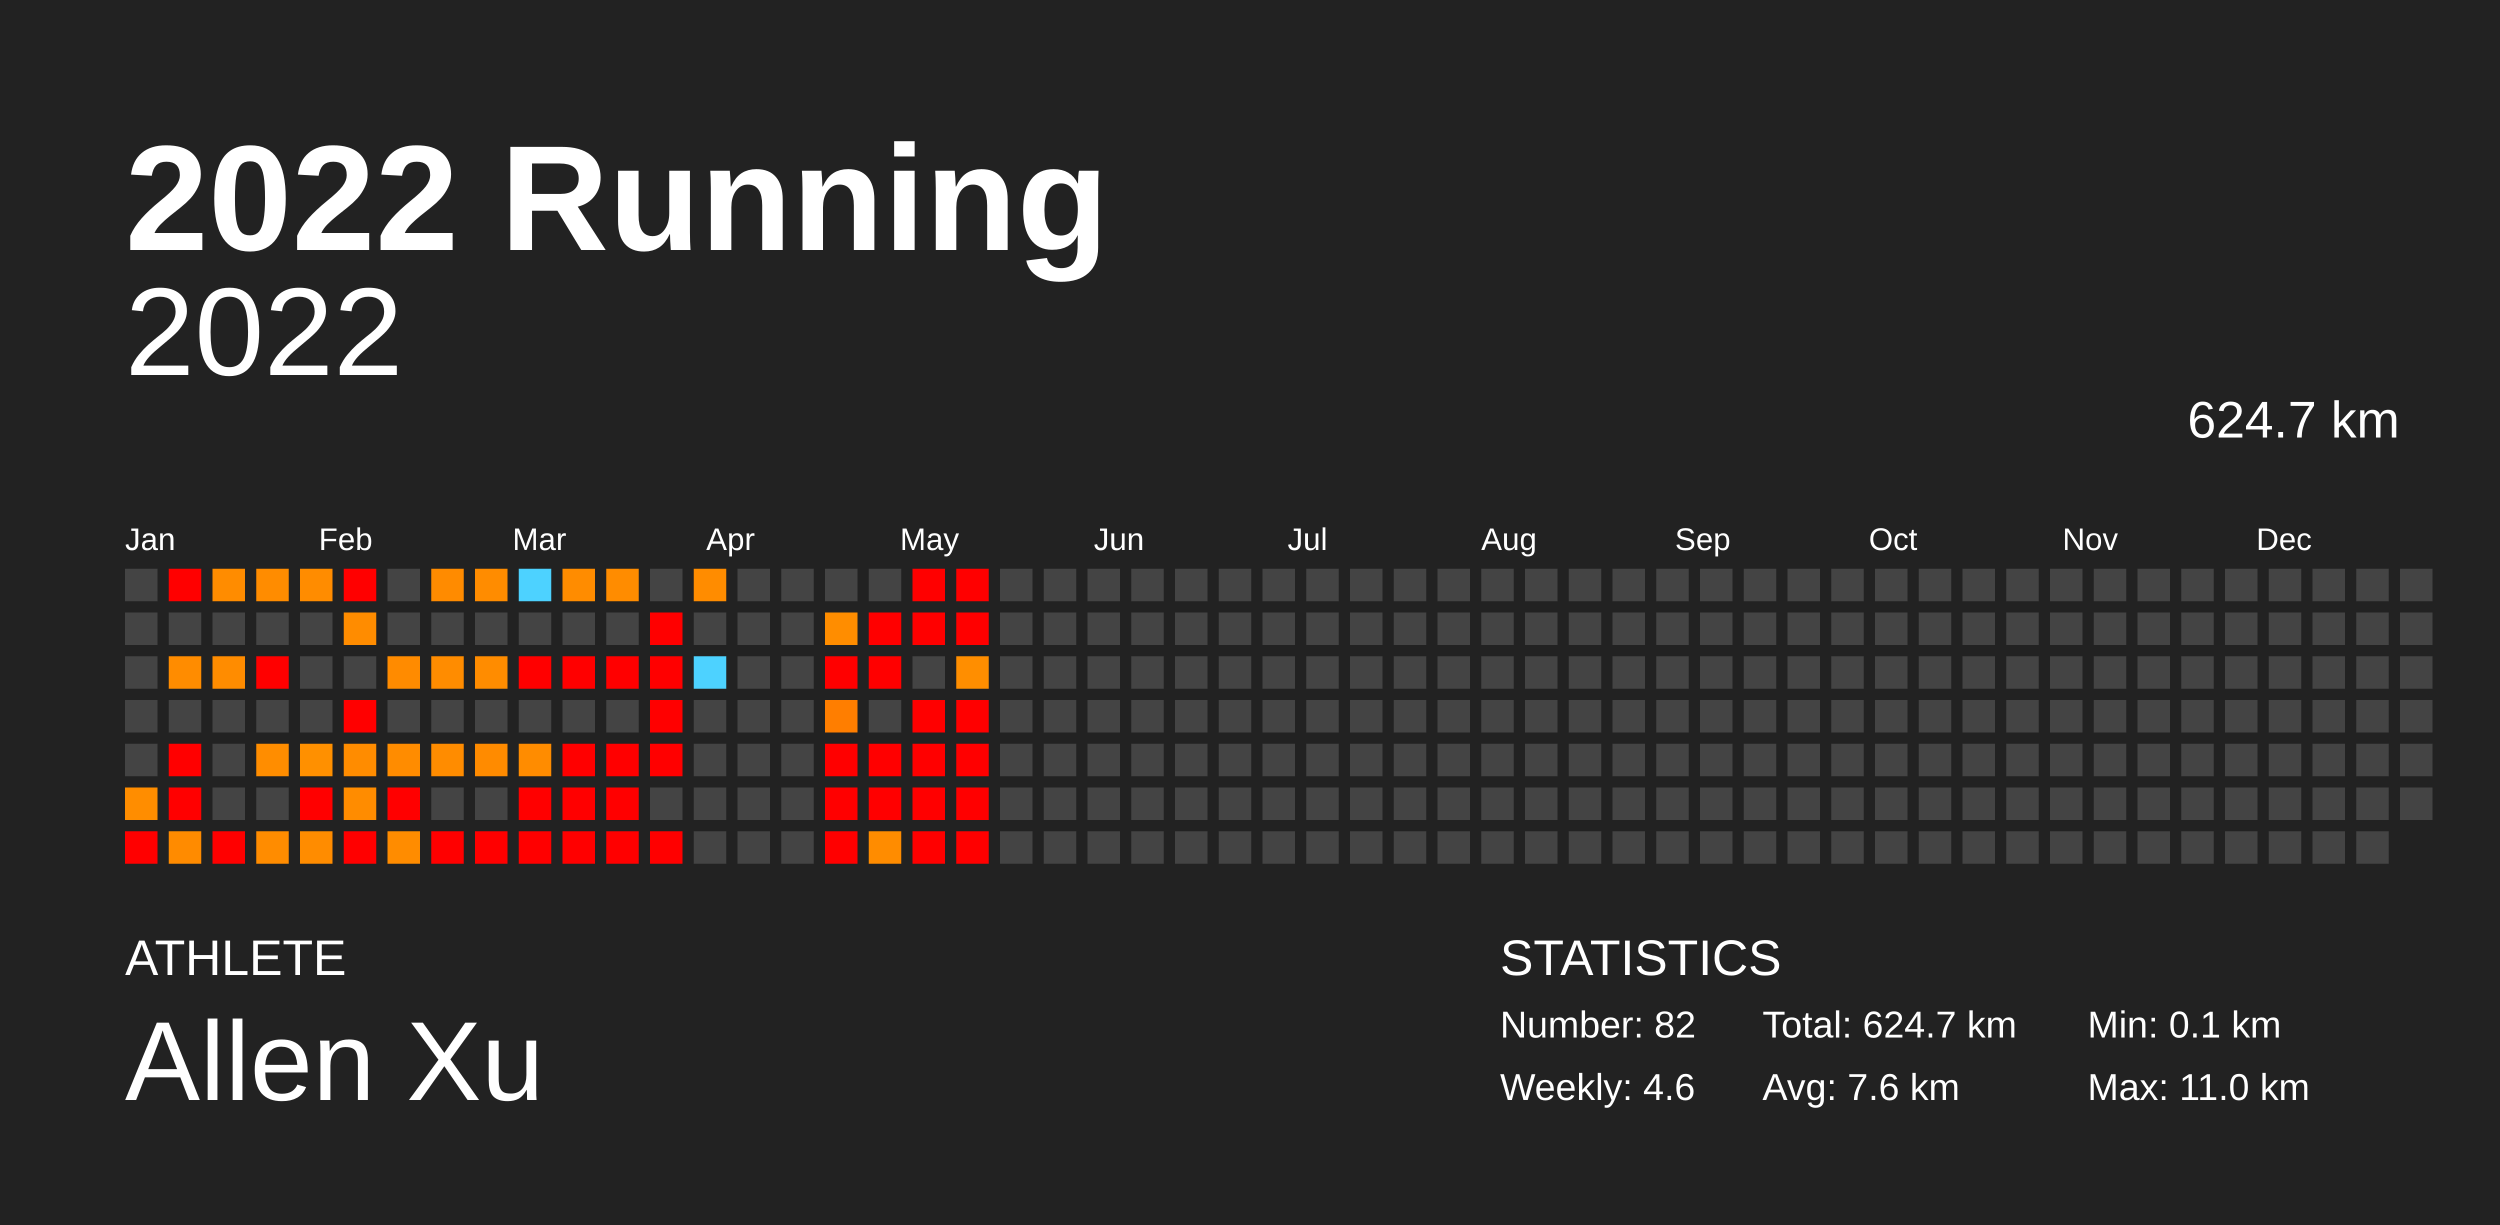
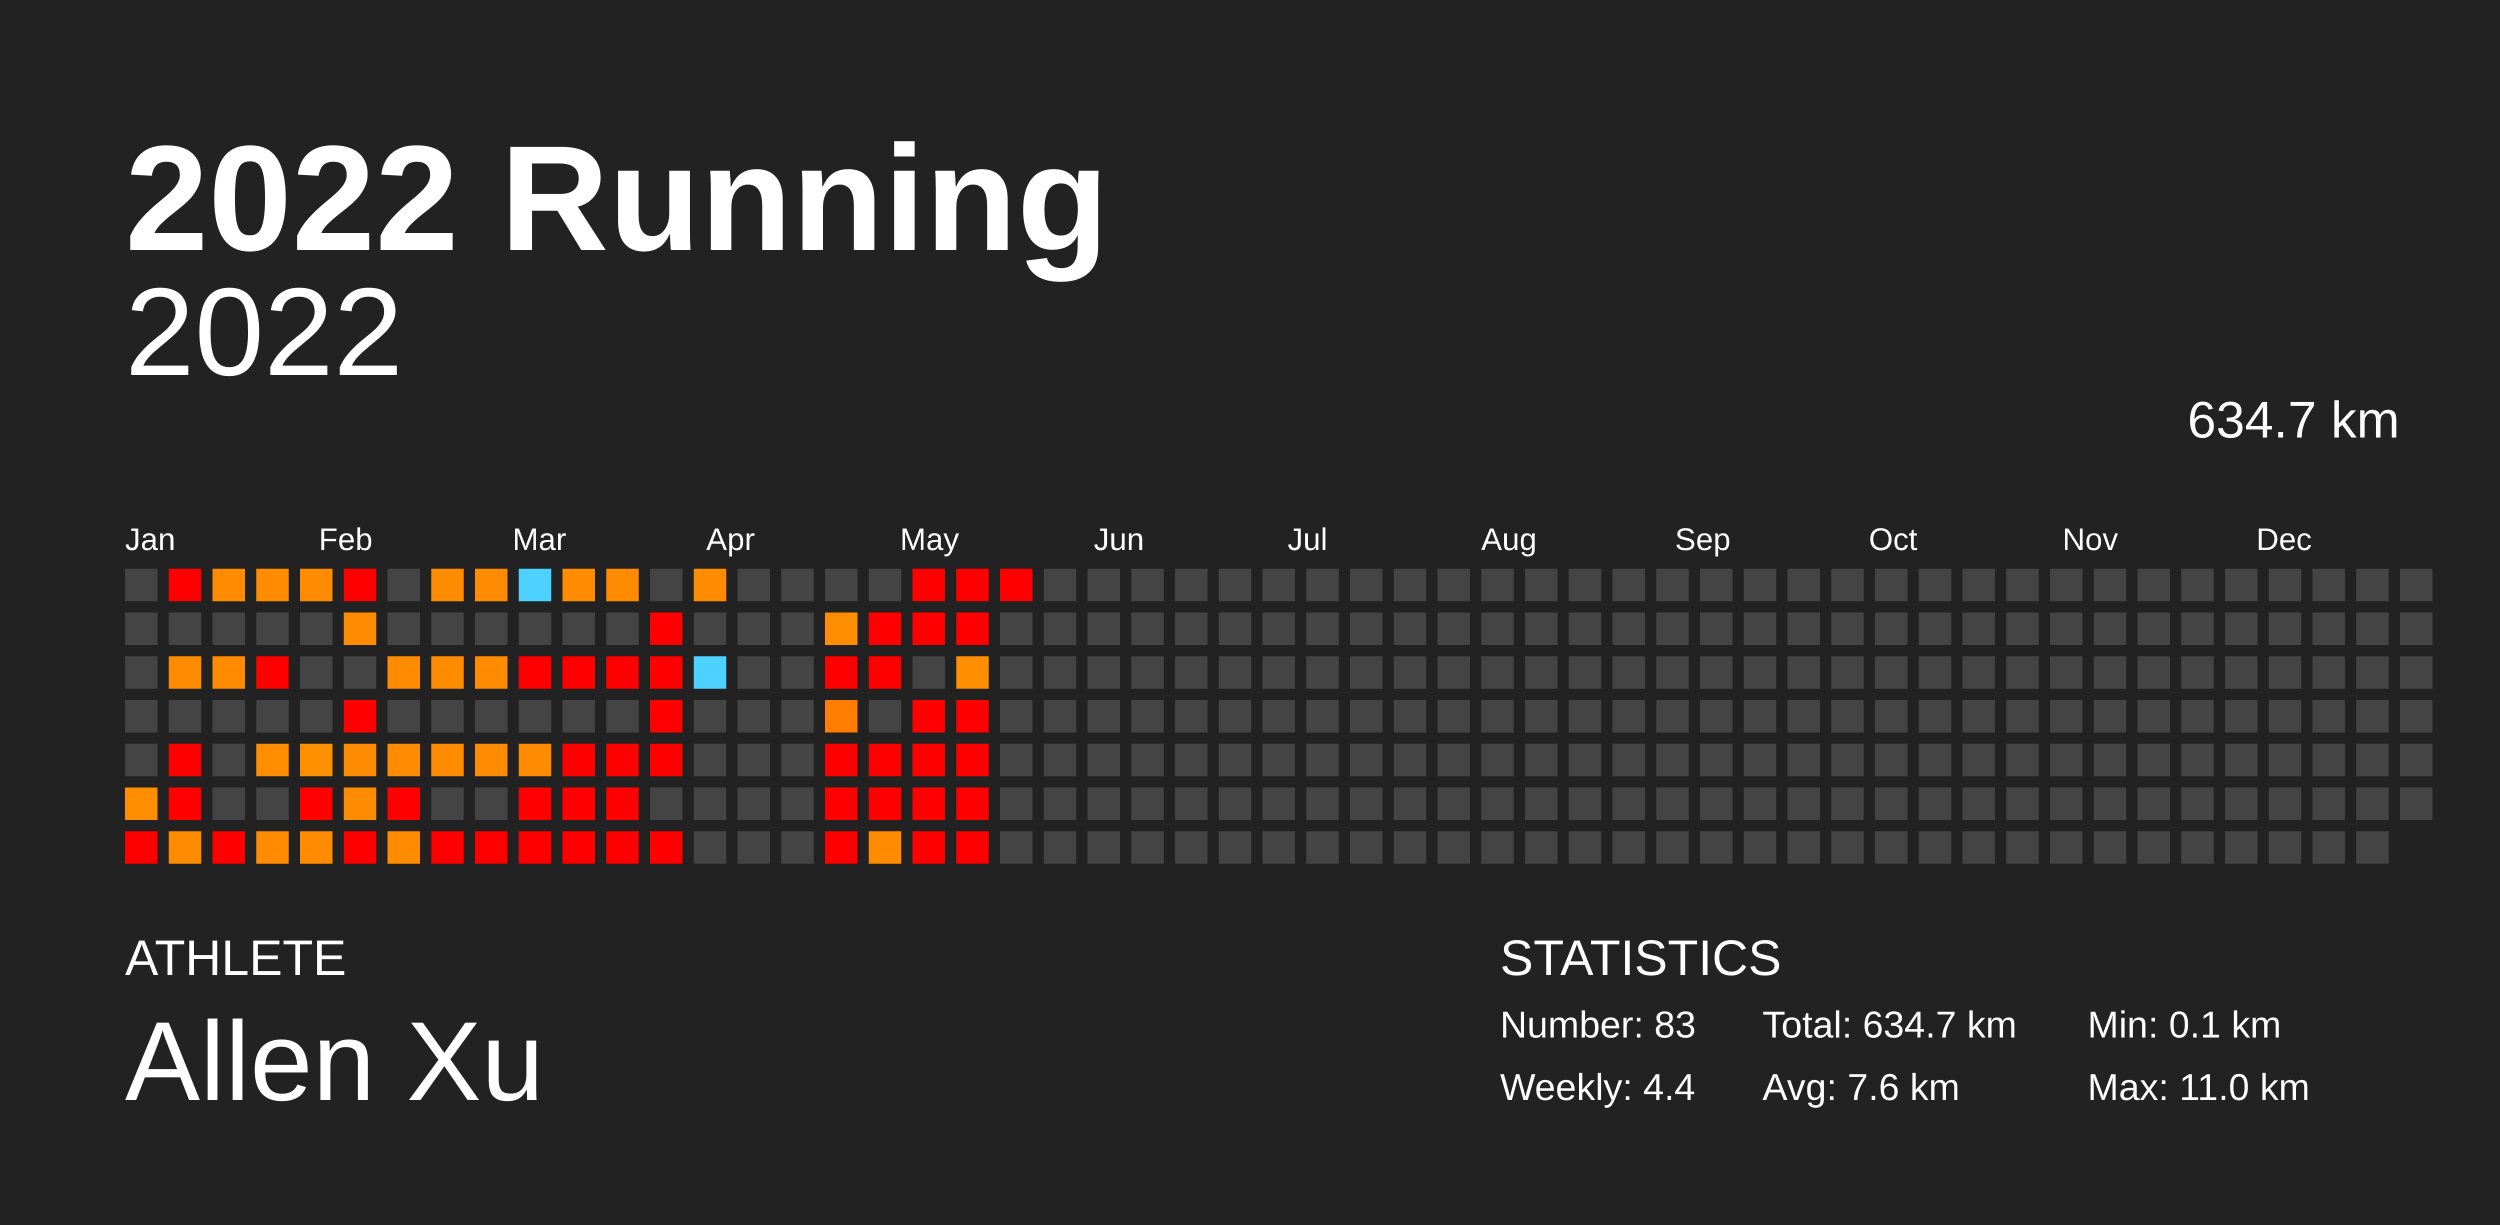
<svg xmlns="http://www.w3.org/2000/svg" baseProfile="full" height="98mm" version="1.1" viewBox="0,0,200,98" width="200mm">
  <defs />
  <rect fill="#222222" height="98" width="200" x="0" y="0" />
  <text fill="#FFFFFF" style="font-size:12px; font-family:Arial; font-weight:bold;" x="10" y="20">2022 Running</text>
  <text fill="#FFFFFF" style="font-size:4px; font-family:Arial" x="10" y="78">ATHLETE</text>
  <text fill="#FFFFFF" style="font-size:9px; font-family:Arial" x="10" y="88">Allen Xu</text>
  <text fill="#FFFFFF" style="font-size:4px; font-family:Arial" x="120" y="78">STATISTICS</text>
-   <text fill="#FFFFFF" style="font-size:3px; font-family:Arial" x="120" y="83">Number: 82</text>
-   <text fill="#FFFFFF" style="font-size:3px; font-family:Arial" x="120" y="88">Weekly: 4.6</text>
-   <text fill="#FFFFFF" style="font-size:3px; font-family:Arial" x="141" y="83">Total: 624.7 km</text>
+   <text fill="#FFFFFF" style="font-size:3px; font-family:Arial" x="120" y="83">Number: 83</text>
+   <text fill="#FFFFFF" style="font-size:3px; font-family:Arial" x="120" y="88">Weekly: 4.4</text>
+   <text fill="#FFFFFF" style="font-size:3px; font-family:Arial" x="141" y="83">Total: 634.7 km</text>
  <text fill="#FFFFFF" style="font-size:3px; font-family:Arial" x="141" y="88">Avg: 7.6 km</text>
  <text fill="#FFFFFF" style="font-size:3px; font-family:Arial" x="167" y="83">Min: 0.1 km</text>
  <text fill="#FFFFFF" style="font-size:3px; font-family:Arial" x="167" y="88">Max: 11.0 km</text>
  <text alignment-baseline="hanging" fill="#FFFFFF" style="font-size:10.0px; font-family:Arial;" x="10" y="30">2022</text>
-   <text alignment-baseline="hanging" fill="#FFFFFF" style="font-size:4.125px; font-family:Arial;" x="175" y="35">624.7 km</text>
+   <text alignment-baseline="hanging" fill="#FFFFFF" style="font-size:4.125px; font-family:Arial;" x="175" y="35">634.7 km</text>
  <text fill="#FFFFFF" style="font-size:2.5px; font-family:Arial" x="10.0" y="44">Jan</text>
  <text fill="#FFFFFF" style="font-size:2.5px; font-family:Arial" x="25.5" y="44">Feb</text>
  <text fill="#FFFFFF" style="font-size:2.5px; font-family:Arial" x="41.0" y="44">Mar</text>
  <text fill="#FFFFFF" style="font-size:2.5px; font-family:Arial" x="56.5" y="44">Apr</text>
  <text fill="#FFFFFF" style="font-size:2.5px; font-family:Arial" x="72.0" y="44">May</text>
  <text fill="#FFFFFF" style="font-size:2.5px; font-family:Arial" x="87.5" y="44">Jun</text>
  <text fill="#FFFFFF" style="font-size:2.5px; font-family:Arial" x="103.0" y="44">Jul</text>
  <text fill="#FFFFFF" style="font-size:2.5px; font-family:Arial" x="118.5" y="44">Aug</text>
  <text fill="#FFFFFF" style="font-size:2.5px; font-family:Arial" x="134.0" y="44">Sep</text>
  <text fill="#FFFFFF" style="font-size:2.5px; font-family:Arial" x="149.5" y="44">Oct</text>
  <text fill="#FFFFFF" style="font-size:2.5px; font-family:Arial" x="165.0" y="44">Nov</text>
  <text fill="#FFFFFF" style="font-size:2.5px; font-family:Arial" x="180.5" y="44">Dec</text>
  <rect fill="#444444" height="2.6" width="2.6" x="10.0" y="45.5" />
  <rect fill="#444444" height="2.6" width="2.6" x="10.0" y="49.0" />
  <rect fill="#444444" height="2.6" width="2.6" x="10.0" y="52.5" />
  <rect fill="#444444" height="2.6" width="2.6" x="10.0" y="56.0" />
  <rect fill="#444444" height="2.6" width="2.6" x="10.0" y="59.5" />
  <rect fill="#ff8d00" height="2.6" width="2.6" x="10.0" y="63.0" />
  <rect fill="red" height="2.6" width="2.6" x="10.0" y="66.5" />
  <rect fill="red" height="2.6" width="2.6" x="13.5" y="45.5" />
  <rect fill="#444444" height="2.6" width="2.6" x="13.5" y="49.0" />
  <rect fill="#ff8c00" height="2.6" width="2.6" x="13.5" y="52.5" />
  <rect fill="#444444" height="2.6" width="2.6" x="13.5" y="56.0" />
  <rect fill="red" height="2.6" width="2.6" x="13.5" y="59.5" />
  <rect fill="red" height="2.6" width="2.6" x="13.5" y="63.0" />
  <rect fill="#ff8b00" height="2.6" width="2.6" x="13.5" y="66.5" />
  <rect fill="#ff8c00" height="2.6" width="2.6" x="17.0" y="45.5" />
  <rect fill="#444444" height="2.6" width="2.6" x="17.0" y="49.0" />
  <rect fill="#ff8c00" height="2.6" width="2.6" x="17.0" y="52.5" />
  <rect fill="#444444" height="2.6" width="2.6" x="17.0" y="56.0" />
  <rect fill="#444444" height="2.6" width="2.6" x="17.0" y="59.5" />
  <rect fill="#444444" height="2.6" width="2.6" x="17.0" y="63.0" />
  <rect fill="red" height="2.6" width="2.6" x="17.0" y="66.5" />
  <rect fill="#ff8c00" height="2.6" width="2.6" x="20.5" y="45.5" />
  <rect fill="#444444" height="2.6" width="2.6" x="20.5" y="49.0" />
  <rect fill="red" height="2.6" width="2.6" x="20.5" y="52.5" />
  <rect fill="#444444" height="2.6" width="2.6" x="20.5" y="56.0" />
  <rect fill="#ff8d00" height="2.6" width="2.6" x="20.5" y="59.5" />
  <rect fill="#444444" height="2.6" width="2.6" x="20.5" y="63.0" />
  <rect fill="#ff8c00" height="2.6" width="2.6" x="20.5" y="66.5" />
  <rect fill="#ff8c00" height="2.6" width="2.6" x="24.0" y="45.5" />
  <rect fill="#444444" height="2.6" width="2.6" x="24.0" y="49.0" />
  <rect fill="#444444" height="2.6" width="2.6" x="24.0" y="52.5" />
  <rect fill="#444444" height="2.6" width="2.6" x="24.0" y="56.0" />
  <rect fill="#ff9000" height="2.6" width="2.6" x="24.0" y="59.5" />
  <rect fill="red" height="2.6" width="2.6" x="24.0" y="63.0" />
  <rect fill="#ff8c00" height="2.6" width="2.6" x="24.0" y="66.5" />
  <rect fill="red" height="2.6" width="2.6" x="27.5" y="45.5" />
  <rect fill="#ff8c00" height="2.6" width="2.6" x="27.5" y="49.0" />
  <rect fill="#444444" height="2.6" width="2.6" x="27.5" y="52.5" />
  <rect fill="red" height="2.6" width="2.6" x="27.5" y="56.0" />
  <rect fill="#ff8c00" height="2.6" width="2.6" x="27.5" y="59.5" />
  <rect fill="#ff8c00" height="2.6" width="2.6" x="27.5" y="63.0" />
  <rect fill="red" height="2.6" width="2.6" x="27.5" y="66.5" />
  <rect fill="#444444" height="2.6" width="2.6" x="31.0" y="45.5" />
  <rect fill="#444444" height="2.6" width="2.6" x="31.0" y="49.0" />
  <rect fill="#ff8b00" height="2.6" width="2.6" x="31.0" y="52.5" />
  <rect fill="#444444" height="2.6" width="2.6" x="31.0" y="56.0" />
  <rect fill="#ff8c00" height="2.6" width="2.6" x="31.0" y="59.5" />
  <rect fill="red" height="2.6" width="2.6" x="31.0" y="63.0" />
  <rect fill="#ff8c00" height="2.6" width="2.6" x="31.0" y="66.5" />
  <rect fill="#ff8b00" height="2.6" width="2.6" x="34.5" y="45.5" />
  <rect fill="#444444" height="2.6" width="2.6" x="34.5" y="49.0" />
  <rect fill="#ff8c00" height="2.6" width="2.6" x="34.5" y="52.5" />
  <rect fill="#444444" height="2.6" width="2.6" x="34.5" y="56.0" />
  <rect fill="#ff8c00" height="2.6" width="2.6" x="34.5" y="59.5" />
  <rect fill="#444444" height="2.6" width="2.6" x="34.5" y="63.0" />
  <rect fill="red" height="2.6" width="2.6" x="34.5" y="66.5" />
  <rect fill="#ff8c00" height="2.6" width="2.6" x="38.0" y="45.5" />
  <rect fill="#444444" height="2.6" width="2.6" x="38.0" y="49.0" />
  <rect fill="#ff8c00" height="2.6" width="2.6" x="38.0" y="52.5" />
  <rect fill="#444444" height="2.6" width="2.6" x="38.0" y="56.0" />
  <rect fill="#ff8b00" height="2.6" width="2.6" x="38.0" y="59.5" />
  <rect fill="#444444" height="2.6" width="2.6" x="38.0" y="63.0" />
  <rect fill="red" height="2.6" width="2.6" x="38.0" y="66.5" />
  <rect fill="#4dd2ff" height="2.6" width="2.6" x="41.5" y="45.5" />
  <rect fill="#444444" height="2.6" width="2.6" x="41.5" y="49.0" />
  <rect fill="red" height="2.6" width="2.6" x="41.5" y="52.5" />
  <rect fill="#444444" height="2.6" width="2.6" x="41.5" y="56.0" />
  <rect fill="#ff8c00" height="2.6" width="2.6" x="41.5" y="59.5" />
  <rect fill="red" height="2.6" width="2.6" x="41.5" y="63.0" />
  <rect fill="red" height="2.6" width="2.6" x="41.5" y="66.5" />
  <rect fill="#ff8c00" height="2.6" width="2.6" x="45.0" y="45.5" />
  <rect fill="#444444" height="2.6" width="2.6" x="45.0" y="49.0" />
  <rect fill="red" height="2.6" width="2.6" x="45.0" y="52.5" />
  <rect fill="#444444" height="2.6" width="2.6" x="45.0" y="56.0" />
  <rect fill="red" height="2.6" width="2.6" x="45.0" y="59.5" />
  <rect fill="red" height="2.6" width="2.6" x="45.0" y="63.0" />
  <rect fill="red" height="2.6" width="2.6" x="45.0" y="66.5" />
  <rect fill="#ff8c00" height="2.6" width="2.6" x="48.5" y="45.5" />
  <rect fill="#444444" height="2.6" width="2.6" x="48.5" y="49.0" />
  <rect fill="red" height="2.6" width="2.6" x="48.5" y="52.5" />
  <rect fill="#444444" height="2.6" width="2.6" x="48.5" y="56.0" />
  <rect fill="red" height="2.6" width="2.6" x="48.5" y="59.5" />
  <rect fill="red" height="2.6" width="2.6" x="48.5" y="63.0" />
  <rect fill="red" height="2.6" width="2.6" x="48.5" y="66.5" />
  <rect fill="#444444" height="2.6" width="2.6" x="52.0" y="45.5" />
  <rect fill="red" height="2.6" width="2.6" x="52.0" y="49.0" />
  <rect fill="red" height="2.6" width="2.6" x="52.0" y="52.5" />
  <rect fill="red" height="2.6" width="2.6" x="52.0" y="56.0" />
  <rect fill="red" height="2.6" width="2.6" x="52.0" y="59.5" />
  <rect fill="#444444" height="2.6" width="2.6" x="52.0" y="63.0" />
  <rect fill="red" height="2.6" width="2.6" x="52.0" y="66.5" />
  <rect fill="#ff8c00" height="2.6" width="2.6" x="55.5" y="45.5" />
  <rect fill="#444444" height="2.6" width="2.6" x="55.5" y="49.0" />
  <rect fill="#4dd2ff" height="2.6" width="2.6" x="55.5" y="52.5" />
  <rect fill="#444444" height="2.6" width="2.6" x="55.5" y="56.0" />
  <rect fill="#444444" height="2.6" width="2.6" x="55.5" y="59.5" />
  <rect fill="#444444" height="2.6" width="2.6" x="55.5" y="63.0" />
  <rect fill="#444444" height="2.6" width="2.6" x="55.5" y="66.5" />
  <rect fill="#444444" height="2.6" width="2.6" x="59.0" y="45.5" />
  <rect fill="#444444" height="2.6" width="2.6" x="59.0" y="49.0" />
  <rect fill="#444444" height="2.6" width="2.6" x="59.0" y="52.5" />
  <rect fill="#444444" height="2.6" width="2.6" x="59.0" y="56.0" />
  <rect fill="#444444" height="2.6" width="2.6" x="59.0" y="59.5" />
  <rect fill="#444444" height="2.6" width="2.6" x="59.0" y="63.0" />
  <rect fill="#444444" height="2.6" width="2.6" x="59.0" y="66.5" />
  <rect fill="#444444" height="2.6" width="2.6" x="62.5" y="45.5" />
  <rect fill="#444444" height="2.6" width="2.6" x="62.5" y="49.0" />
  <rect fill="#444444" height="2.6" width="2.6" x="62.5" y="52.5" />
  <rect fill="#444444" height="2.6" width="2.6" x="62.5" y="56.0" />
  <rect fill="#444444" height="2.6" width="2.6" x="62.5" y="59.5" />
  <rect fill="#444444" height="2.6" width="2.6" x="62.5" y="63.0" />
  <rect fill="#444444" height="2.6" width="2.6" x="62.5" y="66.5" />
  <rect fill="#444444" height="2.6" width="2.6" x="66.0" y="45.5" />
  <rect fill="#ff8d00" height="2.6" width="2.6" x="66.0" y="49.0" />
  <rect fill="red" height="2.6" width="2.6" x="66.0" y="52.5" />
  <rect fill="#ff7e00" height="2.6" width="2.6" x="66.0" y="56.0" />
  <rect fill="red" height="2.6" width="2.6" x="66.0" y="59.5" />
  <rect fill="red" height="2.6" width="2.6" x="66.0" y="63.0" />
  <rect fill="red" height="2.6" width="2.6" x="66.0" y="66.5" />
  <rect fill="#444444" height="2.6" width="2.6" x="69.5" y="45.5" />
  <rect fill="red" height="2.6" width="2.6" x="69.5" y="49.0" />
  <rect fill="red" height="2.6" width="2.6" x="69.5" y="52.5" />
  <rect fill="#444444" height="2.6" width="2.6" x="69.5" y="56.0" />
  <rect fill="red" height="2.6" width="2.6" x="69.5" y="59.5" />
  <rect fill="red" height="2.6" width="2.6" x="69.5" y="63.0" />
  <rect fill="#ff8c00" height="2.6" width="2.6" x="69.5" y="66.5" />
  <rect fill="red" height="2.6" width="2.6" x="73.0" y="45.5" />
  <rect fill="red" height="2.6" width="2.6" x="73.0" y="49.0" />
  <rect fill="#444444" height="2.6" width="2.6" x="73.0" y="52.5" />
  <rect fill="red" height="2.6" width="2.6" x="73.0" y="56.0" />
  <rect fill="red" height="2.6" width="2.6" x="73.0" y="59.5" />
  <rect fill="red" height="2.6" width="2.6" x="73.0" y="63.0" />
  <rect fill="red" height="2.6" width="2.6" x="73.0" y="66.5" />
  <rect fill="red" height="2.6" width="2.6" x="76.5" y="45.5" />
  <rect fill="red" height="2.6" width="2.6" x="76.5" y="49.0" />
  <rect fill="#ff8e00" height="2.6" width="2.6" x="76.5" y="52.5" />
  <rect fill="red" height="2.6" width="2.6" x="76.5" y="56.0" />
  <rect fill="red" height="2.6" width="2.6" x="76.5" y="59.5" />
  <rect fill="red" height="2.6" width="2.6" x="76.5" y="63.0" />
  <rect fill="red" height="2.6" width="2.6" x="76.5" y="66.5" />
-   <rect fill="#444444" height="2.6" width="2.6" x="80.0" y="45.5" />
+   <rect fill="red" height="2.6" width="2.6" x="80.0" y="45.5" />
  <rect fill="#444444" height="2.6" width="2.6" x="80.0" y="49.0" />
  <rect fill="#444444" height="2.6" width="2.6" x="80.0" y="52.5" />
  <rect fill="#444444" height="2.6" width="2.6" x="80.0" y="56.0" />
  <rect fill="#444444" height="2.6" width="2.6" x="80.0" y="59.5" />
  <rect fill="#444444" height="2.6" width="2.6" x="80.0" y="63.0" />
  <rect fill="#444444" height="2.6" width="2.6" x="80.0" y="66.5" />
  <rect fill="#444444" height="2.6" width="2.6" x="83.5" y="45.5" />
  <rect fill="#444444" height="2.6" width="2.6" x="83.5" y="49.0" />
  <rect fill="#444444" height="2.6" width="2.6" x="83.5" y="52.5" />
  <rect fill="#444444" height="2.6" width="2.6" x="83.5" y="56.0" />
  <rect fill="#444444" height="2.6" width="2.6" x="83.5" y="59.5" />
  <rect fill="#444444" height="2.6" width="2.6" x="83.5" y="63.0" />
  <rect fill="#444444" height="2.6" width="2.6" x="83.5" y="66.5" />
  <rect fill="#444444" height="2.6" width="2.6" x="87.0" y="45.5" />
  <rect fill="#444444" height="2.6" width="2.6" x="87.0" y="49.0" />
  <rect fill="#444444" height="2.6" width="2.6" x="87.0" y="52.5" />
  <rect fill="#444444" height="2.6" width="2.6" x="87.0" y="56.0" />
  <rect fill="#444444" height="2.6" width="2.6" x="87.0" y="59.5" />
  <rect fill="#444444" height="2.6" width="2.6" x="87.0" y="63.0" />
  <rect fill="#444444" height="2.6" width="2.6" x="87.0" y="66.5" />
  <rect fill="#444444" height="2.6" width="2.6" x="90.5" y="45.5" />
  <rect fill="#444444" height="2.6" width="2.6" x="90.5" y="49.0" />
  <rect fill="#444444" height="2.6" width="2.6" x="90.5" y="52.5" />
  <rect fill="#444444" height="2.6" width="2.6" x="90.5" y="56.0" />
  <rect fill="#444444" height="2.6" width="2.6" x="90.5" y="59.5" />
  <rect fill="#444444" height="2.6" width="2.6" x="90.5" y="63.0" />
  <rect fill="#444444" height="2.6" width="2.6" x="90.5" y="66.5" />
  <rect fill="#444444" height="2.6" width="2.6" x="94.0" y="45.5" />
  <rect fill="#444444" height="2.6" width="2.6" x="94.0" y="49.0" />
  <rect fill="#444444" height="2.6" width="2.6" x="94.0" y="52.5" />
  <rect fill="#444444" height="2.6" width="2.6" x="94.0" y="56.0" />
  <rect fill="#444444" height="2.6" width="2.6" x="94.0" y="59.5" />
  <rect fill="#444444" height="2.6" width="2.6" x="94.0" y="63.0" />
  <rect fill="#444444" height="2.6" width="2.6" x="94.0" y="66.5" />
  <rect fill="#444444" height="2.6" width="2.6" x="97.5" y="45.5" />
  <rect fill="#444444" height="2.6" width="2.6" x="97.5" y="49.0" />
  <rect fill="#444444" height="2.6" width="2.6" x="97.5" y="52.5" />
  <rect fill="#444444" height="2.6" width="2.6" x="97.5" y="56.0" />
  <rect fill="#444444" height="2.6" width="2.6" x="97.5" y="59.5" />
  <rect fill="#444444" height="2.6" width="2.6" x="97.5" y="63.0" />
  <rect fill="#444444" height="2.6" width="2.6" x="97.5" y="66.5" />
  <rect fill="#444444" height="2.6" width="2.6" x="101.0" y="45.5" />
  <rect fill="#444444" height="2.6" width="2.6" x="101.0" y="49.0" />
  <rect fill="#444444" height="2.6" width="2.6" x="101.0" y="52.5" />
  <rect fill="#444444" height="2.6" width="2.6" x="101.0" y="56.0" />
  <rect fill="#444444" height="2.6" width="2.6" x="101.0" y="59.5" />
  <rect fill="#444444" height="2.6" width="2.6" x="101.0" y="63.0" />
  <rect fill="#444444" height="2.6" width="2.6" x="101.0" y="66.5" />
  <rect fill="#444444" height="2.6" width="2.6" x="104.5" y="45.5" />
  <rect fill="#444444" height="2.6" width="2.6" x="104.5" y="49.0" />
  <rect fill="#444444" height="2.6" width="2.6" x="104.5" y="52.5" />
  <rect fill="#444444" height="2.6" width="2.6" x="104.5" y="56.0" />
  <rect fill="#444444" height="2.6" width="2.6" x="104.5" y="59.5" />
  <rect fill="#444444" height="2.6" width="2.6" x="104.5" y="63.0" />
  <rect fill="#444444" height="2.6" width="2.6" x="104.5" y="66.5" />
  <rect fill="#444444" height="2.6" width="2.6" x="108.0" y="45.5" />
  <rect fill="#444444" height="2.6" width="2.6" x="108.0" y="49.0" />
  <rect fill="#444444" height="2.6" width="2.6" x="108.0" y="52.5" />
  <rect fill="#444444" height="2.6" width="2.6" x="108.0" y="56.0" />
  <rect fill="#444444" height="2.6" width="2.6" x="108.0" y="59.5" />
  <rect fill="#444444" height="2.6" width="2.6" x="108.0" y="63.0" />
  <rect fill="#444444" height="2.6" width="2.6" x="108.0" y="66.5" />
  <rect fill="#444444" height="2.6" width="2.6" x="111.5" y="45.5" />
  <rect fill="#444444" height="2.6" width="2.6" x="111.5" y="49.0" />
  <rect fill="#444444" height="2.6" width="2.6" x="111.5" y="52.5" />
  <rect fill="#444444" height="2.6" width="2.6" x="111.5" y="56.0" />
  <rect fill="#444444" height="2.6" width="2.6" x="111.5" y="59.5" />
  <rect fill="#444444" height="2.6" width="2.6" x="111.5" y="63.0" />
  <rect fill="#444444" height="2.6" width="2.6" x="111.5" y="66.5" />
  <rect fill="#444444" height="2.6" width="2.6" x="115.0" y="45.5" />
  <rect fill="#444444" height="2.6" width="2.6" x="115.0" y="49.0" />
  <rect fill="#444444" height="2.6" width="2.6" x="115.0" y="52.5" />
  <rect fill="#444444" height="2.6" width="2.6" x="115.0" y="56.0" />
  <rect fill="#444444" height="2.6" width="2.6" x="115.0" y="59.5" />
  <rect fill="#444444" height="2.6" width="2.6" x="115.0" y="63.0" />
  <rect fill="#444444" height="2.6" width="2.6" x="115.0" y="66.5" />
  <rect fill="#444444" height="2.6" width="2.6" x="118.5" y="45.5" />
  <rect fill="#444444" height="2.6" width="2.6" x="118.5" y="49.0" />
  <rect fill="#444444" height="2.6" width="2.6" x="118.5" y="52.5" />
  <rect fill="#444444" height="2.6" width="2.6" x="118.5" y="56.0" />
  <rect fill="#444444" height="2.6" width="2.6" x="118.5" y="59.5" />
  <rect fill="#444444" height="2.6" width="2.6" x="118.5" y="63.0" />
  <rect fill="#444444" height="2.6" width="2.6" x="118.5" y="66.5" />
  <rect fill="#444444" height="2.6" width="2.6" x="122.0" y="45.5" />
  <rect fill="#444444" height="2.6" width="2.6" x="122.0" y="49.0" />
  <rect fill="#444444" height="2.6" width="2.6" x="122.0" y="52.5" />
  <rect fill="#444444" height="2.6" width="2.6" x="122.0" y="56.0" />
  <rect fill="#444444" height="2.6" width="2.6" x="122.0" y="59.5" />
  <rect fill="#444444" height="2.6" width="2.6" x="122.0" y="63.0" />
  <rect fill="#444444" height="2.6" width="2.6" x="122.0" y="66.5" />
  <rect fill="#444444" height="2.6" width="2.6" x="125.5" y="45.5" />
  <rect fill="#444444" height="2.6" width="2.6" x="125.5" y="49.0" />
  <rect fill="#444444" height="2.6" width="2.6" x="125.5" y="52.5" />
  <rect fill="#444444" height="2.6" width="2.6" x="125.5" y="56.0" />
  <rect fill="#444444" height="2.6" width="2.6" x="125.5" y="59.5" />
  <rect fill="#444444" height="2.6" width="2.6" x="125.5" y="63.0" />
  <rect fill="#444444" height="2.6" width="2.6" x="125.5" y="66.5" />
  <rect fill="#444444" height="2.6" width="2.6" x="129.0" y="45.5" />
  <rect fill="#444444" height="2.6" width="2.6" x="129.0" y="49.0" />
  <rect fill="#444444" height="2.6" width="2.6" x="129.0" y="52.5" />
  <rect fill="#444444" height="2.6" width="2.6" x="129.0" y="56.0" />
  <rect fill="#444444" height="2.6" width="2.6" x="129.0" y="59.5" />
  <rect fill="#444444" height="2.6" width="2.6" x="129.0" y="63.0" />
  <rect fill="#444444" height="2.6" width="2.6" x="129.0" y="66.5" />
  <rect fill="#444444" height="2.6" width="2.6" x="132.5" y="45.5" />
  <rect fill="#444444" height="2.6" width="2.6" x="132.5" y="49.0" />
  <rect fill="#444444" height="2.6" width="2.6" x="132.5" y="52.5" />
  <rect fill="#444444" height="2.6" width="2.6" x="132.5" y="56.0" />
  <rect fill="#444444" height="2.6" width="2.6" x="132.5" y="59.5" />
  <rect fill="#444444" height="2.6" width="2.6" x="132.5" y="63.0" />
  <rect fill="#444444" height="2.6" width="2.6" x="132.5" y="66.5" />
  <rect fill="#444444" height="2.6" width="2.6" x="136.0" y="45.5" />
  <rect fill="#444444" height="2.6" width="2.6" x="136.0" y="49.0" />
  <rect fill="#444444" height="2.6" width="2.6" x="136.0" y="52.5" />
  <rect fill="#444444" height="2.6" width="2.6" x="136.0" y="56.0" />
  <rect fill="#444444" height="2.6" width="2.6" x="136.0" y="59.5" />
  <rect fill="#444444" height="2.6" width="2.6" x="136.0" y="63.0" />
  <rect fill="#444444" height="2.6" width="2.6" x="136.0" y="66.5" />
  <rect fill="#444444" height="2.6" width="2.6" x="139.5" y="45.5" />
  <rect fill="#444444" height="2.6" width="2.6" x="139.5" y="49.0" />
  <rect fill="#444444" height="2.6" width="2.6" x="139.5" y="52.5" />
  <rect fill="#444444" height="2.6" width="2.6" x="139.5" y="56.0" />
  <rect fill="#444444" height="2.6" width="2.6" x="139.5" y="59.5" />
  <rect fill="#444444" height="2.6" width="2.6" x="139.5" y="63.0" />
  <rect fill="#444444" height="2.6" width="2.6" x="139.5" y="66.5" />
  <rect fill="#444444" height="2.6" width="2.6" x="143.0" y="45.5" />
  <rect fill="#444444" height="2.6" width="2.6" x="143.0" y="49.0" />
  <rect fill="#444444" height="2.6" width="2.6" x="143.0" y="52.5" />
  <rect fill="#444444" height="2.6" width="2.6" x="143.0" y="56.0" />
  <rect fill="#444444" height="2.6" width="2.6" x="143.0" y="59.5" />
  <rect fill="#444444" height="2.6" width="2.6" x="143.0" y="63.0" />
  <rect fill="#444444" height="2.6" width="2.6" x="143.0" y="66.5" />
  <rect fill="#444444" height="2.6" width="2.6" x="146.5" y="45.5" />
  <rect fill="#444444" height="2.6" width="2.6" x="146.5" y="49.0" />
  <rect fill="#444444" height="2.6" width="2.6" x="146.5" y="52.5" />
  <rect fill="#444444" height="2.6" width="2.6" x="146.5" y="56.0" />
  <rect fill="#444444" height="2.6" width="2.6" x="146.5" y="59.5" />
  <rect fill="#444444" height="2.6" width="2.6" x="146.5" y="63.0" />
  <rect fill="#444444" height="2.6" width="2.6" x="146.5" y="66.5" />
  <rect fill="#444444" height="2.6" width="2.6" x="150.0" y="45.5" />
  <rect fill="#444444" height="2.6" width="2.6" x="150.0" y="49.0" />
  <rect fill="#444444" height="2.6" width="2.6" x="150.0" y="52.5" />
  <rect fill="#444444" height="2.6" width="2.6" x="150.0" y="56.0" />
  <rect fill="#444444" height="2.6" width="2.6" x="150.0" y="59.5" />
  <rect fill="#444444" height="2.6" width="2.6" x="150.0" y="63.0" />
  <rect fill="#444444" height="2.6" width="2.6" x="150.0" y="66.5" />
  <rect fill="#444444" height="2.6" width="2.6" x="153.5" y="45.5" />
  <rect fill="#444444" height="2.6" width="2.6" x="153.5" y="49.0" />
  <rect fill="#444444" height="2.6" width="2.6" x="153.5" y="52.5" />
  <rect fill="#444444" height="2.6" width="2.6" x="153.5" y="56.0" />
  <rect fill="#444444" height="2.6" width="2.6" x="153.5" y="59.5" />
  <rect fill="#444444" height="2.6" width="2.6" x="153.5" y="63.0" />
  <rect fill="#444444" height="2.6" width="2.6" x="153.5" y="66.5" />
  <rect fill="#444444" height="2.6" width="2.6" x="157.0" y="45.5" />
  <rect fill="#444444" height="2.6" width="2.6" x="157.0" y="49.0" />
  <rect fill="#444444" height="2.6" width="2.6" x="157.0" y="52.5" />
  <rect fill="#444444" height="2.6" width="2.6" x="157.0" y="56.0" />
  <rect fill="#444444" height="2.6" width="2.6" x="157.0" y="59.5" />
  <rect fill="#444444" height="2.6" width="2.6" x="157.0" y="63.0" />
  <rect fill="#444444" height="2.6" width="2.6" x="157.0" y="66.5" />
  <rect fill="#444444" height="2.6" width="2.6" x="160.5" y="45.5" />
  <rect fill="#444444" height="2.6" width="2.6" x="160.5" y="49.0" />
  <rect fill="#444444" height="2.6" width="2.6" x="160.5" y="52.5" />
  <rect fill="#444444" height="2.6" width="2.6" x="160.5" y="56.0" />
  <rect fill="#444444" height="2.6" width="2.6" x="160.5" y="59.5" />
  <rect fill="#444444" height="2.6" width="2.6" x="160.5" y="63.0" />
  <rect fill="#444444" height="2.6" width="2.6" x="160.5" y="66.5" />
  <rect fill="#444444" height="2.6" width="2.6" x="164.0" y="45.5" />
  <rect fill="#444444" height="2.6" width="2.6" x="164.0" y="49.0" />
  <rect fill="#444444" height="2.6" width="2.6" x="164.0" y="52.5" />
  <rect fill="#444444" height="2.6" width="2.6" x="164.0" y="56.0" />
  <rect fill="#444444" height="2.6" width="2.6" x="164.0" y="59.5" />
  <rect fill="#444444" height="2.6" width="2.6" x="164.0" y="63.0" />
  <rect fill="#444444" height="2.6" width="2.6" x="164.0" y="66.5" />
  <rect fill="#444444" height="2.6" width="2.6" x="167.5" y="45.5" />
  <rect fill="#444444" height="2.6" width="2.6" x="167.5" y="49.0" />
  <rect fill="#444444" height="2.6" width="2.6" x="167.5" y="52.5" />
  <rect fill="#444444" height="2.6" width="2.6" x="167.5" y="56.0" />
  <rect fill="#444444" height="2.6" width="2.6" x="167.5" y="59.5" />
  <rect fill="#444444" height="2.6" width="2.6" x="167.5" y="63.0" />
  <rect fill="#444444" height="2.6" width="2.6" x="167.5" y="66.5" />
  <rect fill="#444444" height="2.6" width="2.6" x="171.0" y="45.5" />
  <rect fill="#444444" height="2.6" width="2.6" x="171.0" y="49.0" />
  <rect fill="#444444" height="2.6" width="2.6" x="171.0" y="52.5" />
  <rect fill="#444444" height="2.6" width="2.6" x="171.0" y="56.0" />
  <rect fill="#444444" height="2.6" width="2.6" x="171.0" y="59.5" />
  <rect fill="#444444" height="2.6" width="2.6" x="171.0" y="63.0" />
  <rect fill="#444444" height="2.6" width="2.6" x="171.0" y="66.5" />
  <rect fill="#444444" height="2.6" width="2.6" x="174.5" y="45.5" />
  <rect fill="#444444" height="2.6" width="2.6" x="174.5" y="49.0" />
  <rect fill="#444444" height="2.6" width="2.6" x="174.5" y="52.5" />
  <rect fill="#444444" height="2.6" width="2.6" x="174.5" y="56.0" />
  <rect fill="#444444" height="2.6" width="2.6" x="174.5" y="59.5" />
  <rect fill="#444444" height="2.6" width="2.6" x="174.5" y="63.0" />
  <rect fill="#444444" height="2.6" width="2.6" x="174.5" y="66.5" />
  <rect fill="#444444" height="2.6" width="2.6" x="178.0" y="45.5" />
  <rect fill="#444444" height="2.6" width="2.6" x="178.0" y="49.0" />
  <rect fill="#444444" height="2.6" width="2.6" x="178.0" y="52.5" />
  <rect fill="#444444" height="2.6" width="2.6" x="178.0" y="56.0" />
  <rect fill="#444444" height="2.6" width="2.6" x="178.0" y="59.5" />
  <rect fill="#444444" height="2.6" width="2.6" x="178.0" y="63.0" />
  <rect fill="#444444" height="2.6" width="2.6" x="178.0" y="66.5" />
  <rect fill="#444444" height="2.6" width="2.6" x="181.5" y="45.5" />
  <rect fill="#444444" height="2.6" width="2.6" x="181.5" y="49.0" />
  <rect fill="#444444" height="2.6" width="2.6" x="181.5" y="52.5" />
  <rect fill="#444444" height="2.6" width="2.6" x="181.5" y="56.0" />
  <rect fill="#444444" height="2.6" width="2.6" x="181.5" y="59.5" />
  <rect fill="#444444" height="2.6" width="2.6" x="181.5" y="63.0" />
  <rect fill="#444444" height="2.6" width="2.6" x="181.5" y="66.5" />
  <rect fill="#444444" height="2.6" width="2.6" x="185.0" y="45.5" />
  <rect fill="#444444" height="2.6" width="2.6" x="185.0" y="49.0" />
  <rect fill="#444444" height="2.6" width="2.6" x="185.0" y="52.5" />
  <rect fill="#444444" height="2.6" width="2.6" x="185.0" y="56.0" />
  <rect fill="#444444" height="2.6" width="2.6" x="185.0" y="59.5" />
  <rect fill="#444444" height="2.6" width="2.6" x="185.0" y="63.0" />
  <rect fill="#444444" height="2.6" width="2.6" x="185.0" y="66.5" />
  <rect fill="#444444" height="2.6" width="2.6" x="188.5" y="45.5" />
  <rect fill="#444444" height="2.6" width="2.6" x="188.5" y="49.0" />
  <rect fill="#444444" height="2.6" width="2.6" x="188.5" y="52.5" />
  <rect fill="#444444" height="2.6" width="2.6" x="188.5" y="56.0" />
  <rect fill="#444444" height="2.6" width="2.6" x="188.5" y="59.5" />
  <rect fill="#444444" height="2.6" width="2.6" x="188.5" y="63.0" />
  <rect fill="#444444" height="2.6" width="2.6" x="188.5" y="66.5" />
  <rect fill="#444444" height="2.6" width="2.6" x="192.0" y="45.5" />
  <rect fill="#444444" height="2.6" width="2.6" x="192.0" y="49.0" />
  <rect fill="#444444" height="2.6" width="2.6" x="192.0" y="52.5" />
  <rect fill="#444444" height="2.6" width="2.6" x="192.0" y="56.0" />
  <rect fill="#444444" height="2.6" width="2.6" x="192.0" y="59.5" />
  <rect fill="#444444" height="2.6" width="2.6" x="192.0" y="63.0" />
</svg>
